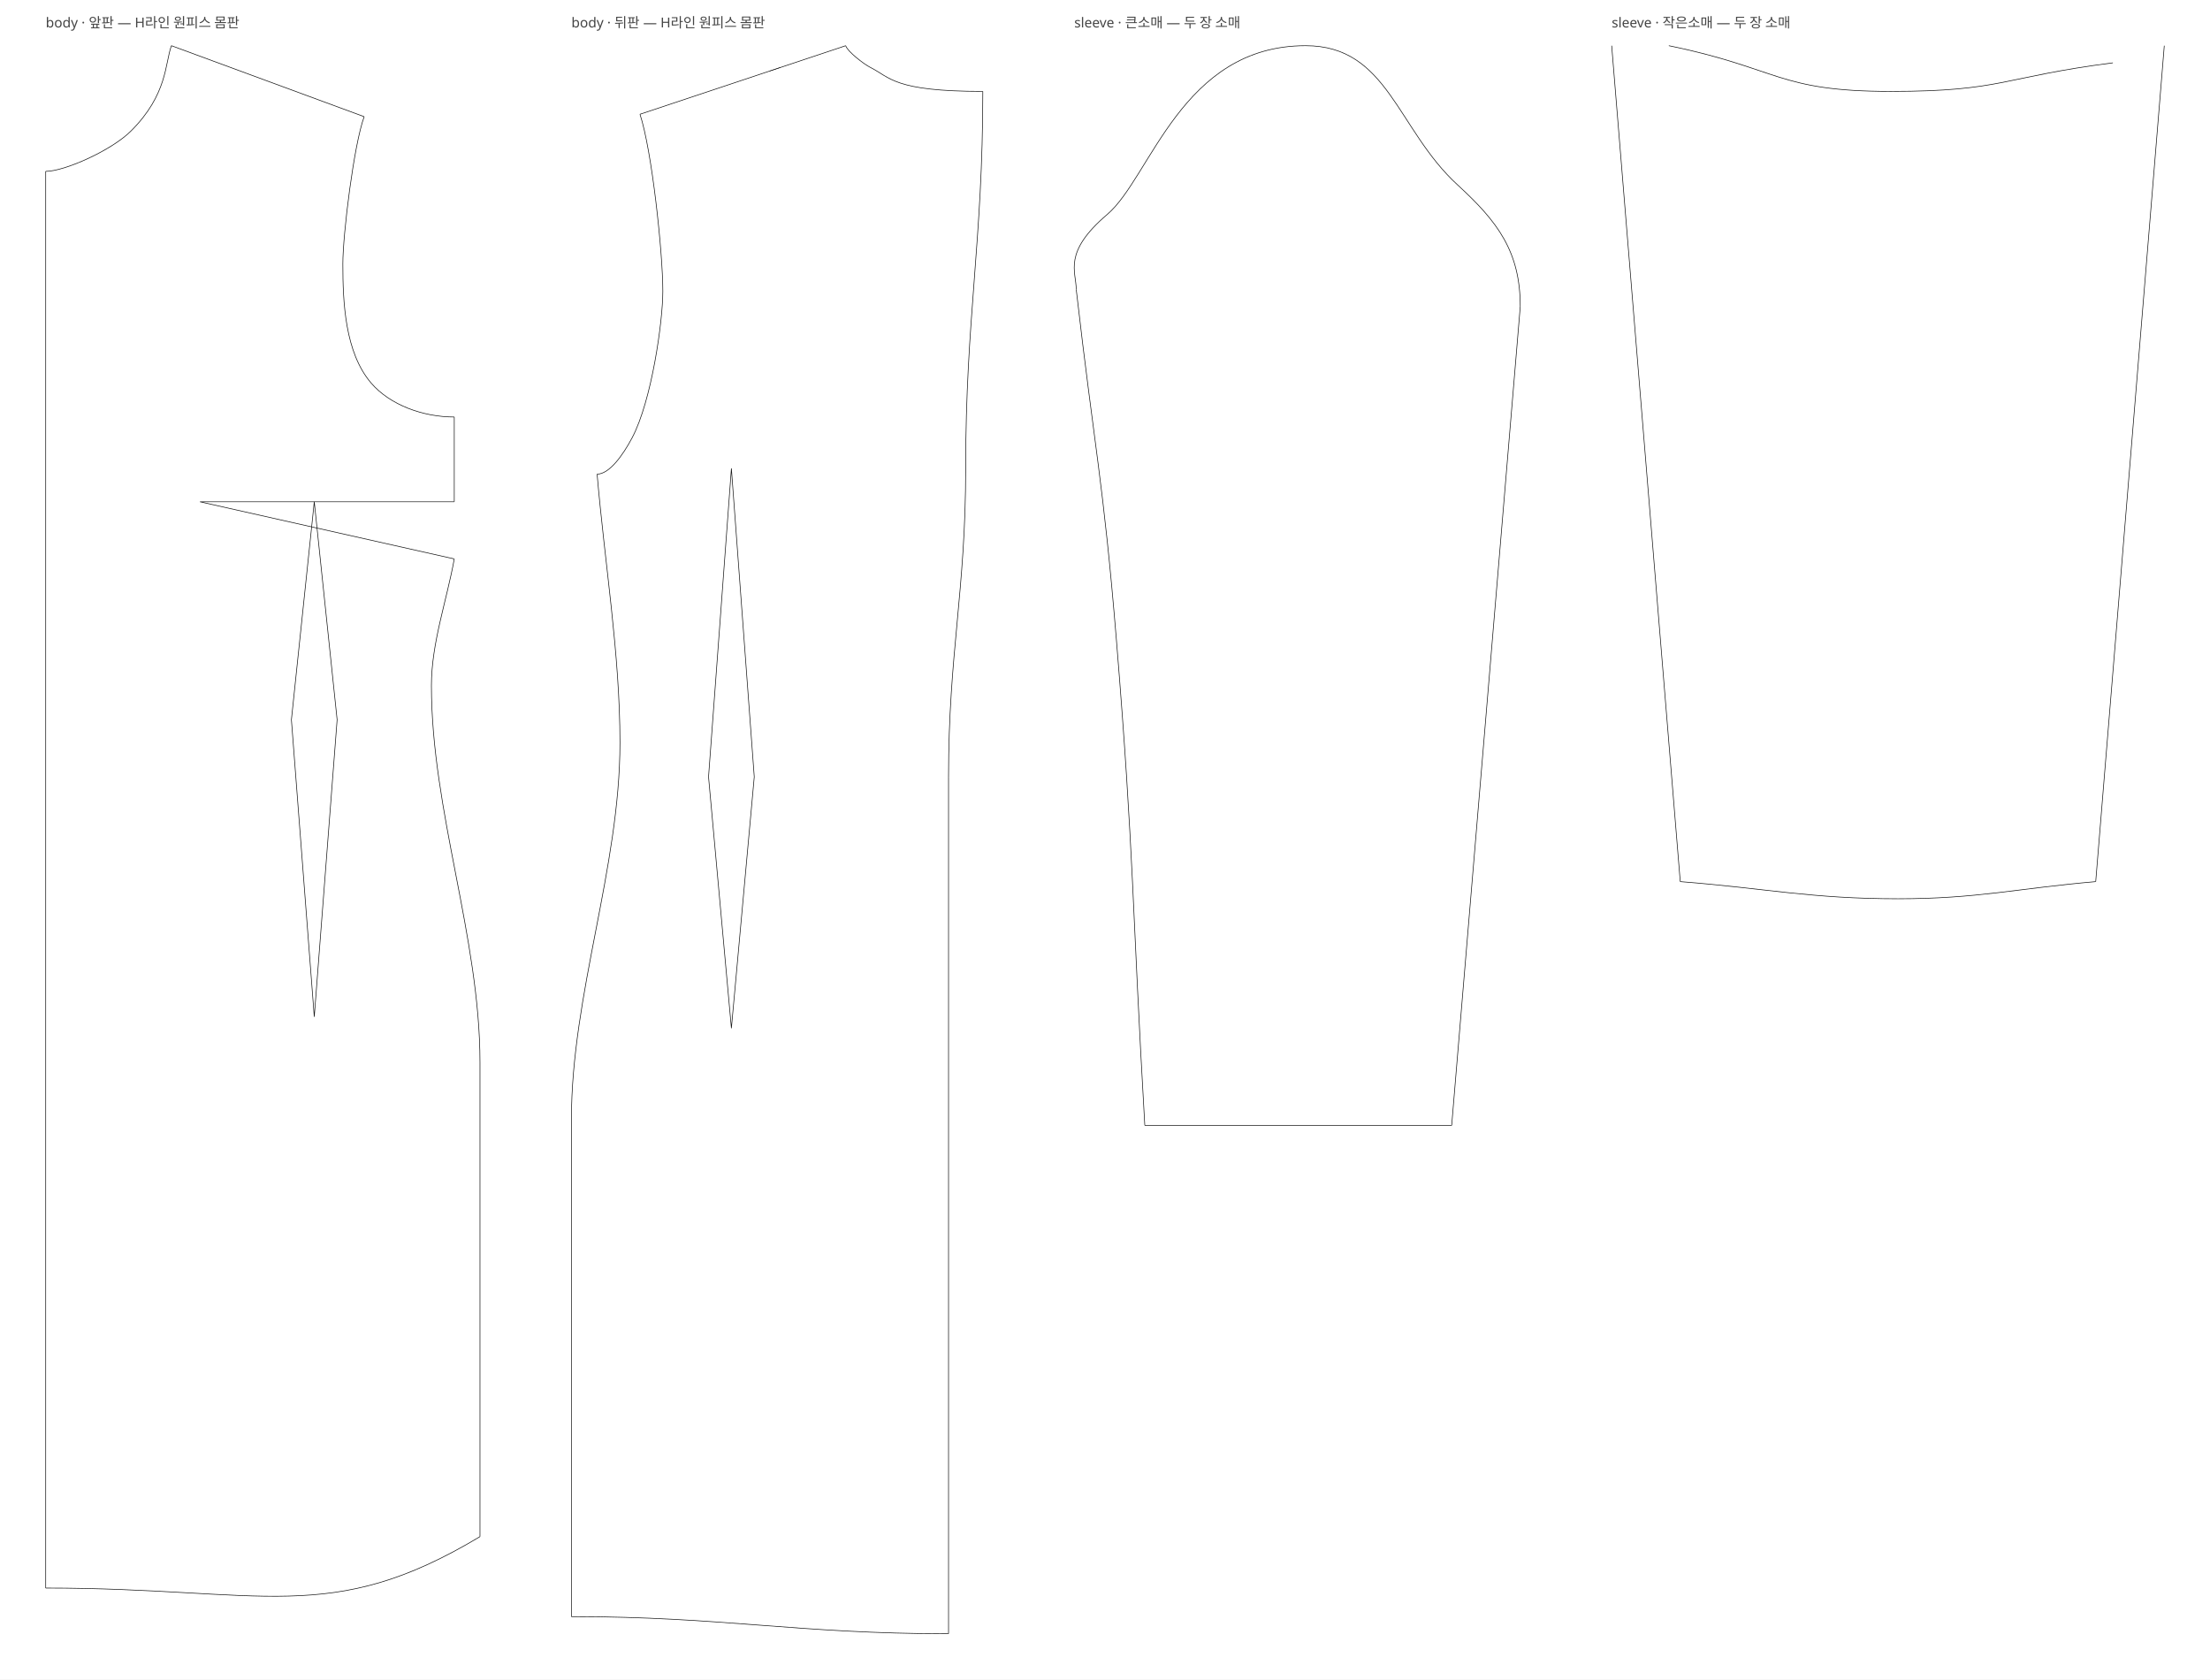
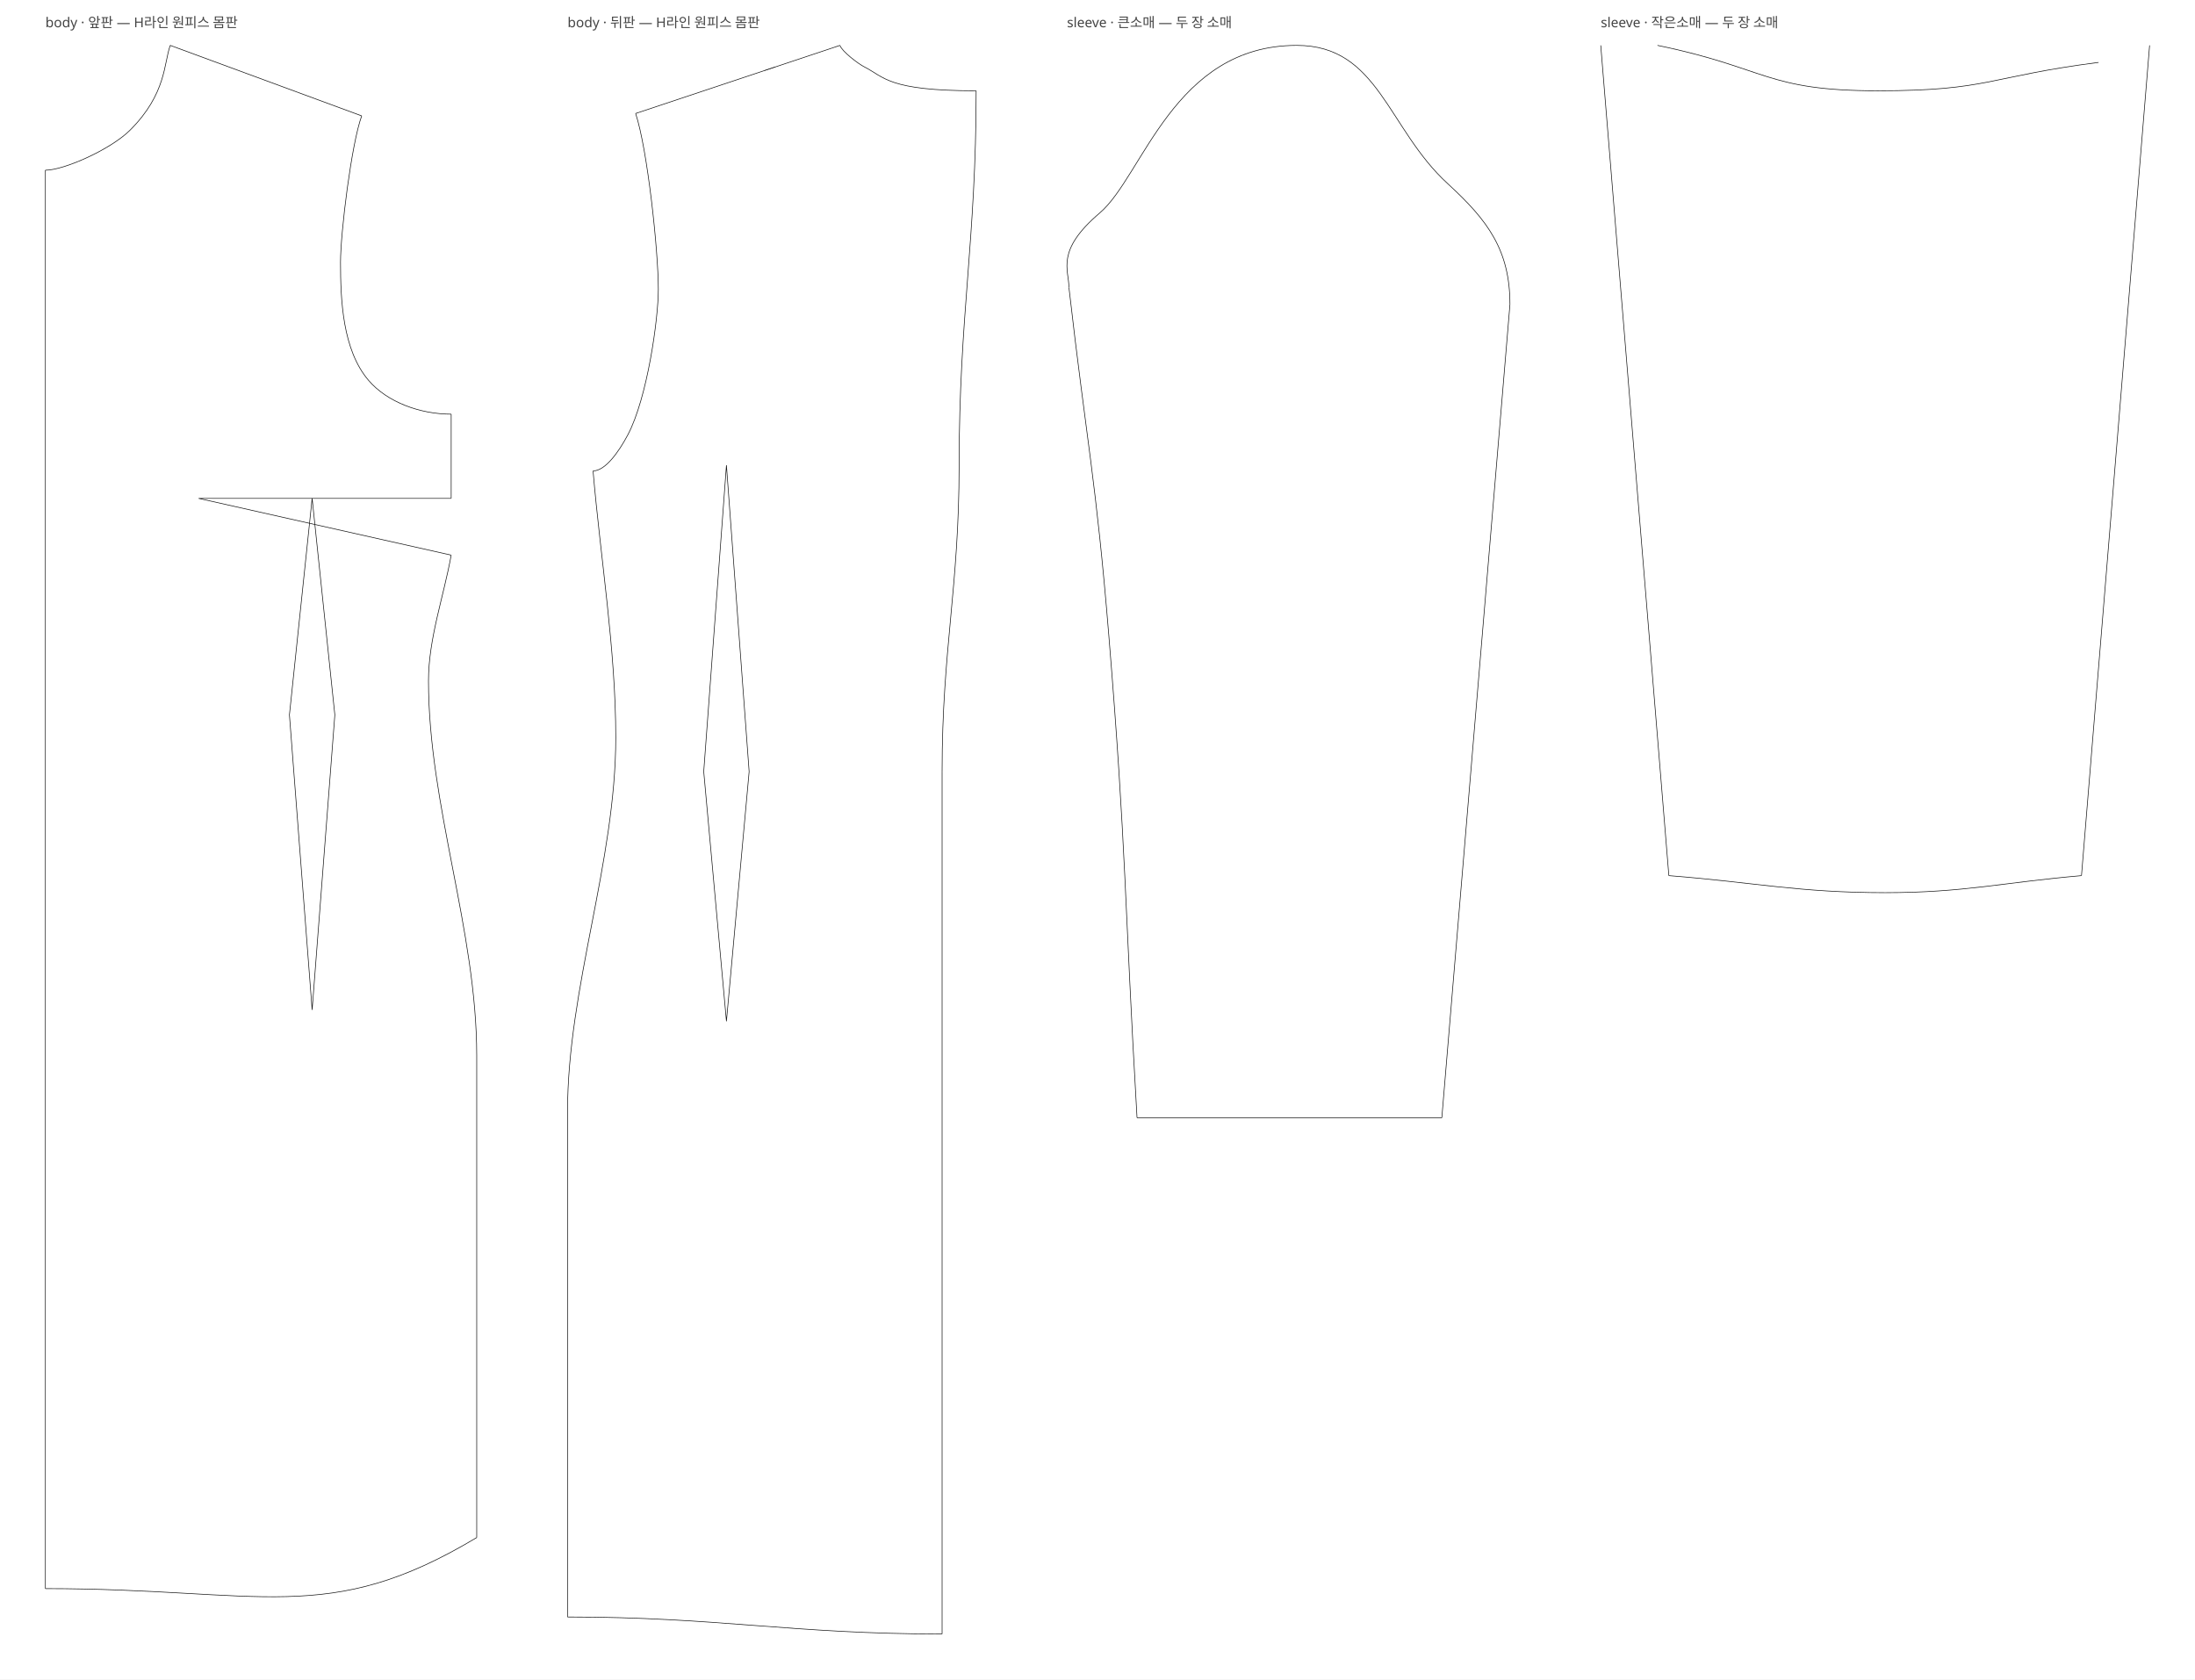
- <svg xmlns="http://www.w3.org/2000/svg" width="1227.979mm" height="933.45mm" viewBox="0 0 1227.979 933.45">
+ <svg xmlns="http://www.w3.org/2000/svg" width="1227.979mm" height="939.8mm" viewBox="0 0 1227.979 939.8">
  <rect width="100%" height="100%" fill="white" />
  <g id="body · 앞판">
    <g id="outline" fill="none" stroke="#111" stroke-width="0.35">
      <path d="M95.25 25.4C91.624 35.243 93.197 52.402 72.799 72.799C62.044 83.554 35.889 95.25 25.4 95.25" />
      <path d="M95.25 25.4L202.349 64.848" />
      <path d="M202.349 64.848C196.63 80.374 190.5 130.178 190.5 146.724C190.5 167.804 191.623 195.836 206.215 212.885C216.601 225.018 234.944 231.775 252.412 231.775" />
-       <path d="M25.4 95.25L25.4 882.65" />
+       <path d="M25.4 95.25L25.4 889" />
      <path d="M252.412 231.775L252.412 278.903" />
-       <path d="M252.412 310.653C248.222 333.868 239.713 357.41 239.713 381C239.713 450.723 266.7 520.827 266.7 590.55C266.7 677.513 266.7 767.112 266.7 854.075" />
-       <path d="M25.4 882.65C146.893 882.65 183.356 904.081 266.7 854.075" />
+       <path d="M252.412 310.653C248.222 333.868 239.713 357.41 239.713 381C239.713 450.723 266.7 520.827 266.7 590.55C266.7 679.609 266.7 771.366 266.7 860.425" />
+       <path d="M25.4 889C146.893 889 183.356 910.431 266.7 860.425" />
    </g>
    <g id="dart" fill="none" stroke="#111" stroke-width="0.35">
      <path d="M252.412 278.903L111.125 278.903L252.412 310.653" />
      <path d="M174.625 278.903L161.925 400.05L174.625 565.15L187.325 400.05L174.625 278.903" />
    </g>
    <text x="25.4" y="15.24" font-size="7.62" font-family="sans-serif" fill="#444">body · 앞판 — H라인 원피스 몸판</text>
  </g>
  <g id="body · 뒤판">
    <g id="outline" fill="none" stroke="#111" stroke-width="0.35">
      <path d="M469.9 25.4C471.038 28.814 480.159 35.706 483.37 37.33C494.822 43.12 496.697 50.8 546.1 50.8" />
      <path d="M355.6 63.5C362.19 83.271 368.3 140.092 368.3 161.925C368.3 178.554 362.134 222.721 351.252 243.302C346.003 253.227 338.524 263.525 331.787 263.525" />
      <path d="M546.1 50.8C546.1 134.707 536.575 176.443 536.575 260.35C536.575 329.036 527.05 363.114 527.05 431.8" />
-       <path d="M527.05 431.8L527.05 908.05" />
+       <path d="M527.05 431.8L527.05 914.4" />
      <path d="M469.9 25.4L355.6 63.5" />
-       <path d="M331.787 263.525C335.978 312.769 344.487 363.328 344.487 412.75C344.487 482.473 317.5 552.577 317.5 622.3C317.5 713.454 317.5 807.371 317.5 898.525" />
-       <path d="M527.05 908.05C443.143 908.05 401.407 898.525 317.5 898.525" />
+       <path d="M331.787 263.525C335.978 312.769 344.487 363.328 344.487 412.75C344.487 482.473 317.5 552.577 317.5 622.3C317.5 715.55 317.5 811.625 317.5 904.875" />
+       <path d="M527.05 914.4C443.143 914.4 401.407 904.875 317.5 904.875" />
    </g>
    <g id="dart" fill="none" stroke="#111" stroke-width="0.35">
      <path d="M406.4 260.35L393.7 431.8L406.4 571.5L419.1 431.8L406.4 260.35" />
    </g>
    <g id="mark" fill="none" stroke="#111" stroke-width="0.21">
      <path d="M433.755 37.448L427.731 39.456" />
    </g>
    <text x="317.5" y="15.24" font-size="7.62" font-family="sans-serif" fill="#444">body · 뒤판 — H라인 원피스 몸판</text>
  </g>
  <g id="sleeve · 큰소매">
    <g id="outline" fill="none" stroke="#111" stroke-width="0.35">
      <path d="M598.004 160.859C598.004 150.891 590.369 140.34 615.238 119.179C639.485 98.548 656.424 25.4 725.452 25.4" />
      <path d="M725.452 25.4C771.286 25.4 776.144 71.843 809.939 102.805C832.356 123.343 844.729 139.98 844.729 170.384" />
      <path d="M844.729 170.384C841.178 212.798 832.805 312.815 829.223 355.6C822.987 430.085 819.237 474.885 806.629 625.475" />
      <path d="M598.004 160.859C608.048 248.492 613.115 267.688 620.324 355.6C630.266 476.844 629.003 504.031 636.104 625.475" />
      <path d="M636.104 625.475L806.629 625.475" />
    </g>
    <text x="596.9" y="15.24" font-size="7.62" font-family="sans-serif" fill="#444">sleeve · 큰소매 — 두 장 소매</text>
  </g>
  <g id="sleeve · 작은소매">
    <g id="outline" fill="none" stroke="#111" stroke-width="0.35">
      <path d="M895.529 25.4L933.629 490.016" />
      <path d="M1202.579 25.4L1164.479 490.016" />
      <path d="M933.629 490.016C982.068 493.826 1006.138 499.541 1054.727 499.541C1098.793 499.541 1120.578 493.826 1164.479 490.016" />
      <path d="M1174.004 34.925C1112.323 42.862 1112.832 50.8 1050.642 50.8C987.667 50.8 988.961 38.1 927.279 25.4" />
    </g>
    <text x="895.529" y="15.24" font-size="7.62" font-family="sans-serif" fill="#444">sleeve · 작은소매 — 두 장 소매</text>
  </g>
</svg>
